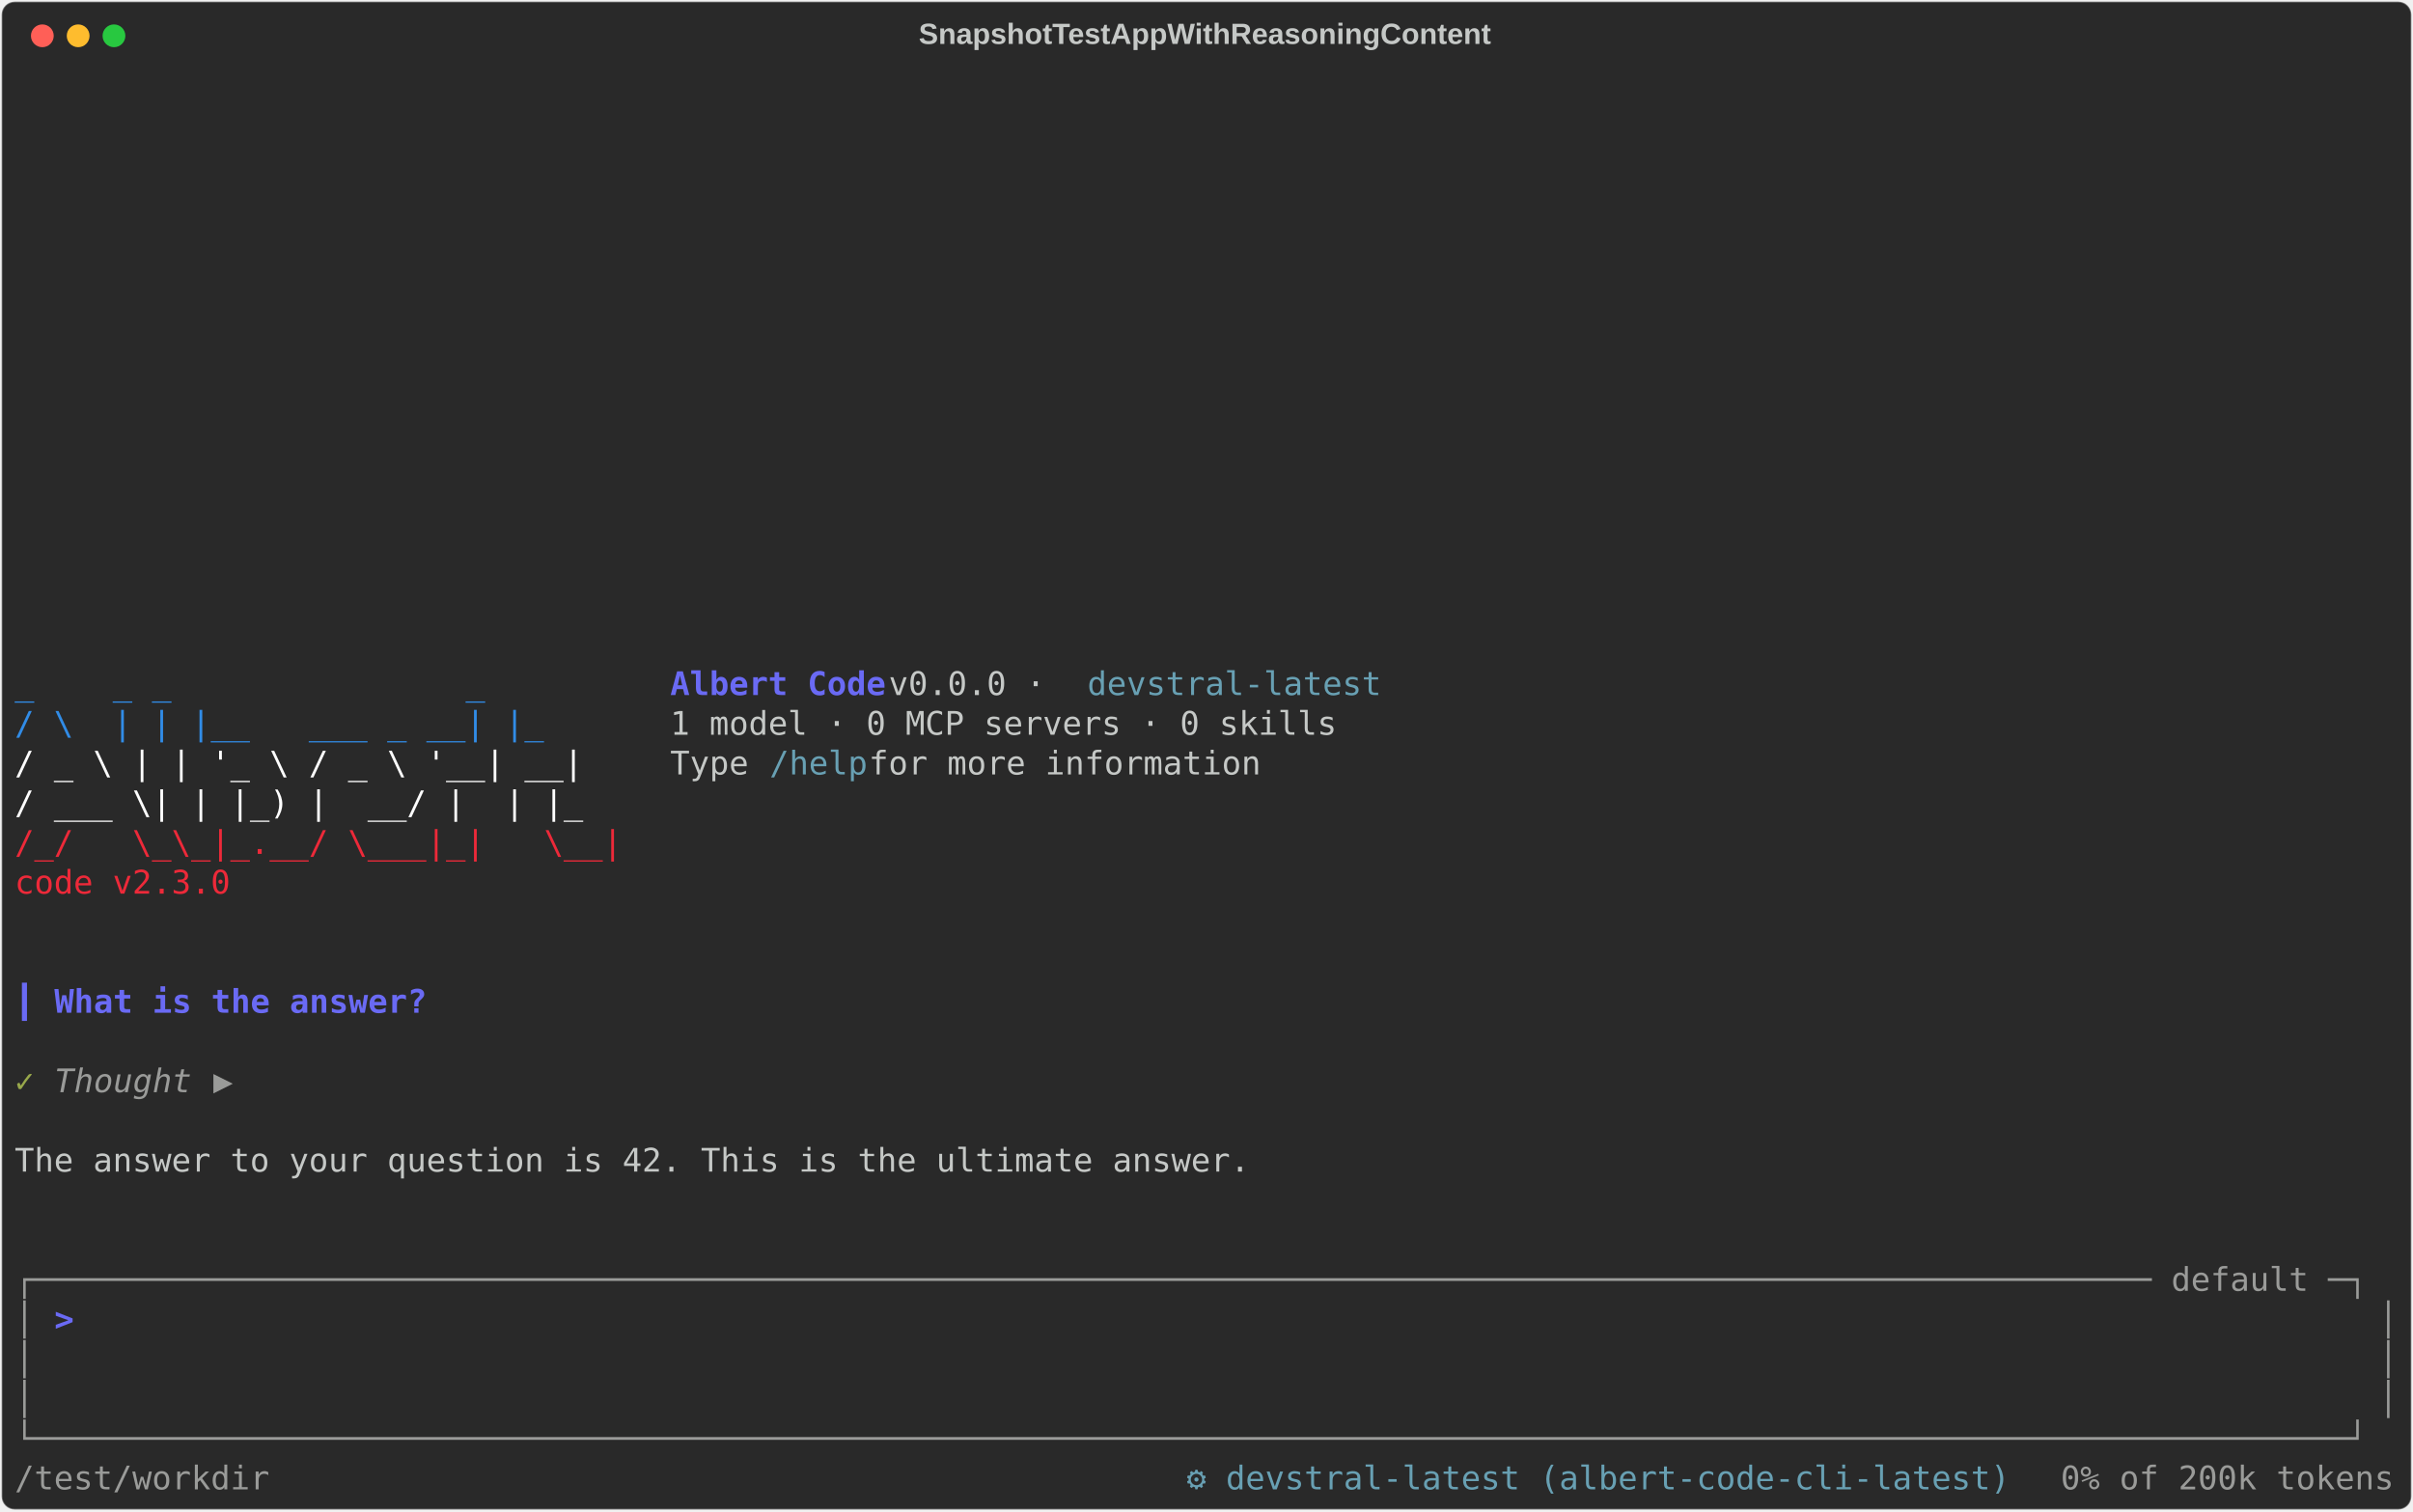
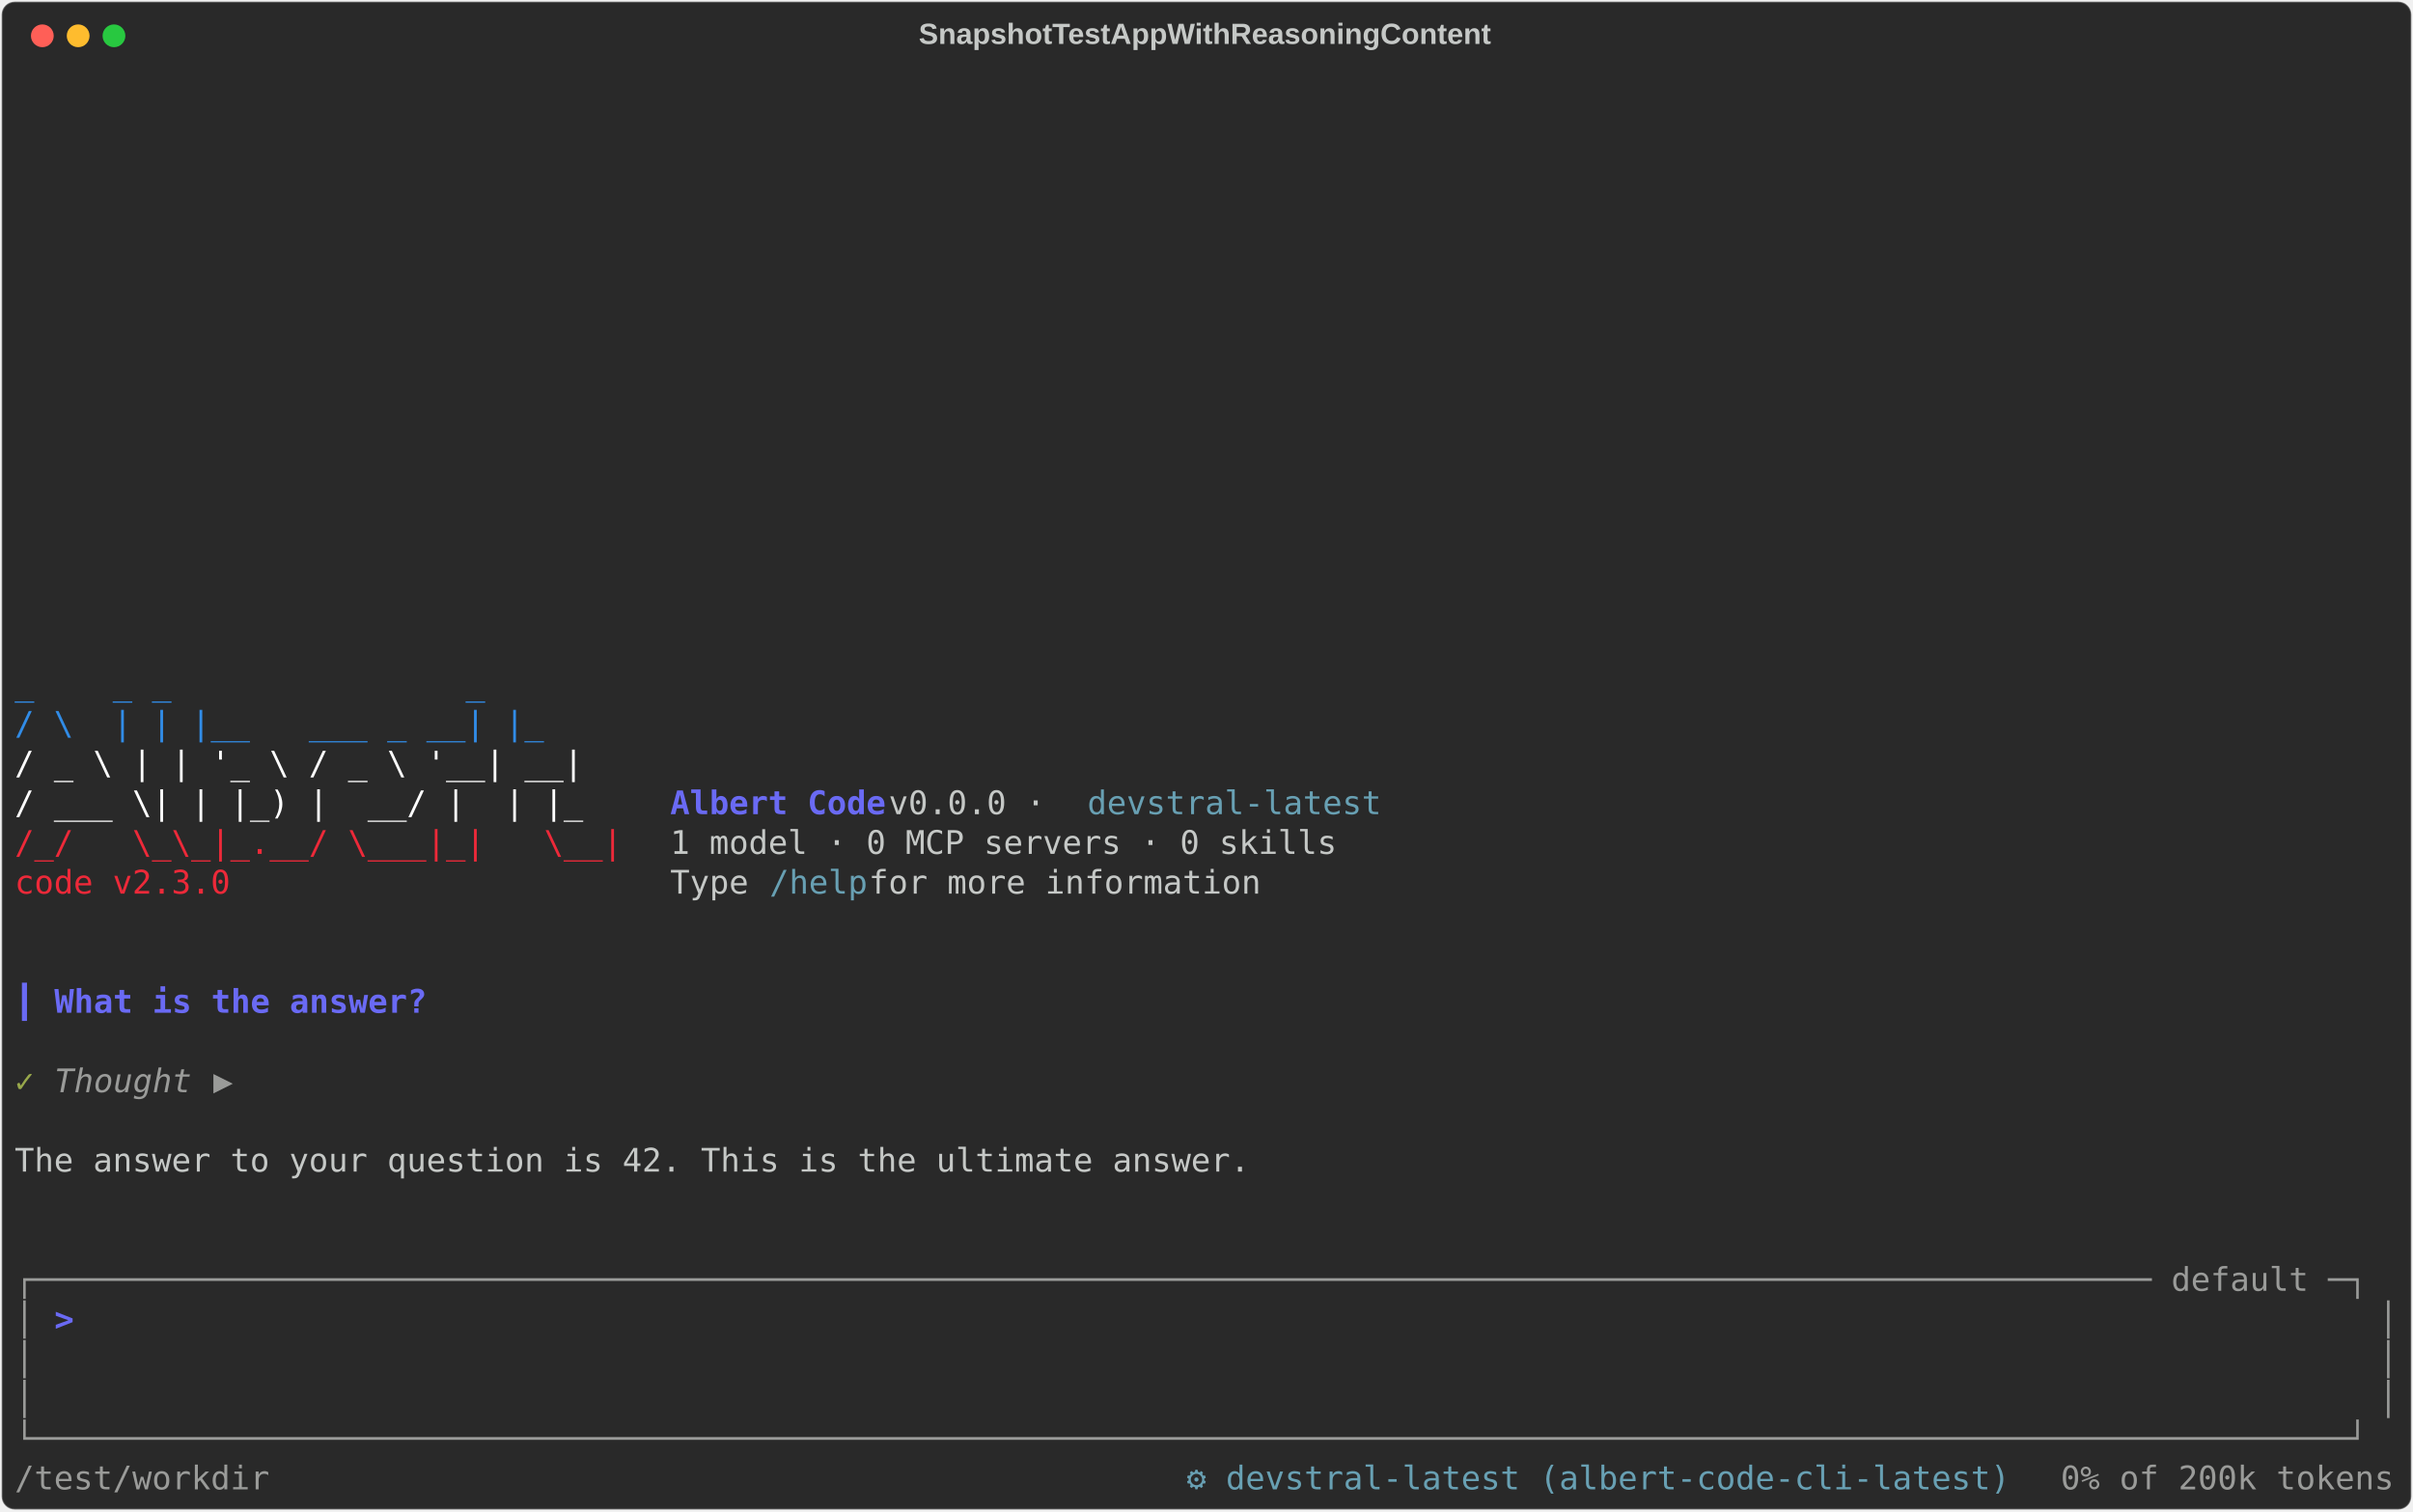
<svg xmlns="http://www.w3.org/2000/svg" class="rich-terminal" viewBox="0 0 1482 928.4">
  <style>

    @font-face {
        font-family: "Fira Code";
        src: local("FiraCode-Regular"),
                url("https://cdnjs.cloudflare.com/ajax/libs/firacode/6.2.0/woff2/FiraCode-Regular.woff2") format("woff2"),
                url("https://cdnjs.cloudflare.com/ajax/libs/firacode/6.2.0/woff/FiraCode-Regular.woff") format("woff");
        font-style: normal;
        font-weight: 400;
    }
    @font-face {
        font-family: "Fira Code";
        src: local("FiraCode-Bold"),
                url("https://cdnjs.cloudflare.com/ajax/libs/firacode/6.2.0/woff2/FiraCode-Bold.woff2") format("woff2"),
                url("https://cdnjs.cloudflare.com/ajax/libs/firacode/6.2.0/woff/FiraCode-Bold.woff") format("woff");
        font-style: bold;
        font-weight: 700;
    }

    .terminal-matrix {
        font-family: Fira Code, monospace;
        font-size: 20px;
        line-height: 24.4px;
        font-variant-east-asian: full-width;
    }

    .terminal-title {
        font-size: 18px;
        font-weight: bold;
        font-family: arial;
    }

    .terminal-r1 { fill: #c5c8c6 }
.terminal-r2 { fill: #318ce7 }
- .terminal-r3 { fill: #6a6af4;font-weight: bold }
- .terminal-r4 { fill: #68a0b3 }
- .terminal-r5 { fill: #ffffff }
+ .terminal-r3 { fill: #ffffff }
+ .terminal-r4 { fill: #6a6af4;font-weight: bold }
+ .terminal-r5 { fill: #68a0b3 }
.terminal-r6 { fill: #ed2939 }
.terminal-r7 { fill: #6a6af4 }
.terminal-r8 { fill: #98a84b }
.terminal-r9 { fill: #9a9b99;font-style: italic; }
.terminal-r10 { fill: #9a9b99 }
    </style>
  <defs>
    <clipPath id="terminal-clip-terminal">
      <rect x="0" y="0" width="1463.0" height="877.4" />
    </clipPath>
    <clipPath id="terminal-line-0">
      <rect x="0" y="1.5" width="1464" height="24.65" />
    </clipPath>
    <clipPath id="terminal-line-1">
      <rect x="0" y="25.9" width="1464" height="24.65" />
    </clipPath>
    <clipPath id="terminal-line-2">
      <rect x="0" y="50.3" width="1464" height="24.65" />
    </clipPath>
    <clipPath id="terminal-line-3">
      <rect x="0" y="74.7" width="1464" height="24.65" />
    </clipPath>
    <clipPath id="terminal-line-4">
      <rect x="0" y="99.1" width="1464" height="24.65" />
    </clipPath>
    <clipPath id="terminal-line-5">
      <rect x="0" y="123.5" width="1464" height="24.65" />
    </clipPath>
    <clipPath id="terminal-line-6">
      <rect x="0" y="147.9" width="1464" height="24.65" />
    </clipPath>
    <clipPath id="terminal-line-7">
      <rect x="0" y="172.3" width="1464" height="24.65" />
    </clipPath>
    <clipPath id="terminal-line-8">
      <rect x="0" y="196.7" width="1464" height="24.65" />
    </clipPath>
    <clipPath id="terminal-line-9">
      <rect x="0" y="221.1" width="1464" height="24.65" />
    </clipPath>
    <clipPath id="terminal-line-10">
      <rect x="0" y="245.5" width="1464" height="24.65" />
    </clipPath>
    <clipPath id="terminal-line-11">
      <rect x="0" y="269.9" width="1464" height="24.65" />
    </clipPath>
    <clipPath id="terminal-line-12">
      <rect x="0" y="294.3" width="1464" height="24.65" />
    </clipPath>
    <clipPath id="terminal-line-13">
      <rect x="0" y="318.7" width="1464" height="24.65" />
    </clipPath>
    <clipPath id="terminal-line-14">
      <rect x="0" y="343.1" width="1464" height="24.65" />
    </clipPath>
    <clipPath id="terminal-line-15">
      <rect x="0" y="367.5" width="1464" height="24.65" />
    </clipPath>
    <clipPath id="terminal-line-16">
      <rect x="0" y="391.9" width="1464" height="24.65" />
    </clipPath>
    <clipPath id="terminal-line-17">
      <rect x="0" y="416.3" width="1464" height="24.65" />
    </clipPath>
    <clipPath id="terminal-line-18">
      <rect x="0" y="440.7" width="1464" height="24.65" />
    </clipPath>
    <clipPath id="terminal-line-19">
      <rect x="0" y="465.1" width="1464" height="24.65" />
    </clipPath>
    <clipPath id="terminal-line-20">
      <rect x="0" y="489.5" width="1464" height="24.65" />
    </clipPath>
    <clipPath id="terminal-line-21">
      <rect x="0" y="513.9" width="1464" height="24.65" />
    </clipPath>
    <clipPath id="terminal-line-22">
      <rect x="0" y="538.3" width="1464" height="24.65" />
    </clipPath>
    <clipPath id="terminal-line-23">
      <rect x="0" y="562.7" width="1464" height="24.65" />
    </clipPath>
    <clipPath id="terminal-line-24">
      <rect x="0" y="587.1" width="1464" height="24.65" />
    </clipPath>
    <clipPath id="terminal-line-25">
      <rect x="0" y="611.5" width="1464" height="24.65" />
    </clipPath>
    <clipPath id="terminal-line-26">
      <rect x="0" y="635.9" width="1464" height="24.65" />
    </clipPath>
    <clipPath id="terminal-line-27">
      <rect x="0" y="660.3" width="1464" height="24.65" />
    </clipPath>
    <clipPath id="terminal-line-28">
      <rect x="0" y="684.7" width="1464" height="24.65" />
    </clipPath>
    <clipPath id="terminal-line-29">
      <rect x="0" y="709.1" width="1464" height="24.65" />
    </clipPath>
    <clipPath id="terminal-line-30">
      <rect x="0" y="733.5" width="1464" height="24.65" />
    </clipPath>
    <clipPath id="terminal-line-31">
      <rect x="0" y="757.9" width="1464" height="24.65" />
    </clipPath>
    <clipPath id="terminal-line-32">
      <rect x="0" y="782.3" width="1464" height="24.65" />
    </clipPath>
    <clipPath id="terminal-line-33">
      <rect x="0" y="806.7" width="1464" height="24.65" />
    </clipPath>
    <clipPath id="terminal-line-34">
      <rect x="0" y="831.1" width="1464" height="24.65" />
    </clipPath>
  </defs>
  <rect fill="#292929" stroke="rgba(255,255,255,0.35)" stroke-width="1" x="1" y="1" width="1480" height="926.4" rx="8" />
  <text class="terminal-title" fill="#c5c8c6" text-anchor="middle" x="740" y="27">SnapshotTestAppWithReasoningContent</text>
  <g transform="translate(26,22)">
    <circle cx="0" cy="0" r="7" fill="#ff5f57" />
    <circle cx="22" cy="0" r="7" fill="#febc2e" />
    <circle cx="44" cy="0" r="7" fill="#28c840" />
  </g>
  <g transform="translate(9, 41)" clip-path="url(#terminal-clip-terminal)">
    <g class="terminal-matrix">
      <text class="terminal-r1" x="1464" y="20" textLength="12.2" clip-path="url(#terminal-line-0)">
</text>
      <text class="terminal-r1" x="1464" y="44.4" textLength="12.2" clip-path="url(#terminal-line-1)">
</text>
      <text class="terminal-r1" x="1464" y="68.8" textLength="12.2" clip-path="url(#terminal-line-2)">
</text>
      <text class="terminal-r1" x="1464" y="93.2" textLength="12.2" clip-path="url(#terminal-line-3)">
</text>
      <text class="terminal-r1" x="1464" y="117.6" textLength="12.2" clip-path="url(#terminal-line-4)">
</text>
      <text class="terminal-r1" x="1464" y="142" textLength="12.2" clip-path="url(#terminal-line-5)">
</text>
      <text class="terminal-r1" x="1464" y="166.4" textLength="12.2" clip-path="url(#terminal-line-6)">
</text>
      <text class="terminal-r1" x="1464" y="190.8" textLength="12.2" clip-path="url(#terminal-line-7)">
</text>
      <text class="terminal-r1" x="1464" y="215.2" textLength="12.2" clip-path="url(#terminal-line-8)">
</text>
      <text class="terminal-r1" x="1464" y="239.6" textLength="12.2" clip-path="url(#terminal-line-9)">
</text>
      <text class="terminal-r1" x="1464" y="264" textLength="12.2" clip-path="url(#terminal-line-10)">
</text>
      <text class="terminal-r1" x="1464" y="288.4" textLength="12.2" clip-path="url(#terminal-line-11)">
</text>
      <text class="terminal-r1" x="1464" y="312.8" textLength="12.2" clip-path="url(#terminal-line-12)">
</text>
      <text class="terminal-r1" x="1464" y="337.2" textLength="12.2" clip-path="url(#terminal-line-13)">
</text>
      <text class="terminal-r1" x="1464" y="361.6" textLength="12.2" clip-path="url(#terminal-line-14)">
</text>
      <text class="terminal-r2" x="0" y="386" textLength="378.2" clip-path="url(#terminal-line-15)">    _    _ _               _   </text>
-       <text class="terminal-r3" x="402.6" y="386" textLength="134.2" clip-path="url(#terminal-line-15)">Albert Code</text>
-       <text class="terminal-r1" x="536.8" y="386" textLength="122" clip-path="url(#terminal-line-15)"> v0.0.0 · </text>
-       <text class="terminal-r4" x="658.8" y="386" textLength="183" clip-path="url(#terminal-line-15)">devstral-latest</text>
      <text class="terminal-r1" x="1464" y="386" textLength="12.2" clip-path="url(#terminal-line-15)">
</text>
      <text class="terminal-r2" x="0" y="410.4" textLength="378.2" clip-path="url(#terminal-line-16)">   / \  | | |__   ___ _ __| |_ </text>
-       <text class="terminal-r1" x="402.6" y="410.4" textLength="414.8" clip-path="url(#terminal-line-16)">1 model · 0 MCP servers · 0 skills</text>
      <text class="terminal-r1" x="1464" y="410.4" textLength="12.2" clip-path="url(#terminal-line-16)">
</text>
-       <text class="terminal-r5" x="0" y="434.8" textLength="378.2" clip-path="url(#terminal-line-17)">  / _ \ | | '_ \ / _ \ '__| __|</text>
-       <text class="terminal-r1" x="402.6" y="434.8" textLength="61" clip-path="url(#terminal-line-17)">Type </text>
-       <text class="terminal-r4" x="463.6" y="434.8" textLength="61" clip-path="url(#terminal-line-17)">/help</text>
-       <text class="terminal-r1" x="524.6" y="434.8" textLength="256.2" clip-path="url(#terminal-line-17)"> for more information</text>
+       <text class="terminal-r3" x="0" y="434.8" textLength="378.2" clip-path="url(#terminal-line-17)">  / _ \ | | '_ \ / _ \ '__| __|</text>
      <text class="terminal-r1" x="1464" y="434.8" textLength="12.2" clip-path="url(#terminal-line-17)">
</text>
-       <text class="terminal-r5" x="0" y="459.2" textLength="378.2" clip-path="url(#terminal-line-18)"> / ___ \| | |_) |  __/ |  | |_ </text>
+       <text class="terminal-r3" x="0" y="459.2" textLength="378.2" clip-path="url(#terminal-line-18)"> / ___ \| | |_) |  __/ |  | |_ </text>
+       <text class="terminal-r4" x="402.6" y="459.2" textLength="134.2" clip-path="url(#terminal-line-18)">Albert Code</text>
+       <text class="terminal-r1" x="536.8" y="459.2" textLength="122" clip-path="url(#terminal-line-18)"> v0.0.0 · </text>
+       <text class="terminal-r5" x="658.8" y="459.2" textLength="183" clip-path="url(#terminal-line-18)">devstral-latest</text>
      <text class="terminal-r1" x="1464" y="459.2" textLength="12.2" clip-path="url(#terminal-line-18)">
</text>
      <text class="terminal-r6" x="0" y="483.6" textLength="378.2" clip-path="url(#terminal-line-19)">/_/   \_\_|_.__/ \___|_|   \__|</text>
+       <text class="terminal-r1" x="402.6" y="483.6" textLength="414.8" clip-path="url(#terminal-line-19)">1 model · 0 MCP servers · 0 skills</text>
      <text class="terminal-r1" x="1464" y="483.6" textLength="12.2" clip-path="url(#terminal-line-19)">
</text>
      <text class="terminal-r6" x="0" y="508" textLength="353.8" clip-path="url(#terminal-line-20)">                  code v2.3.0</text>
+       <text class="terminal-r1" x="402.6" y="508" textLength="61" clip-path="url(#terminal-line-20)">Type </text>
+       <text class="terminal-r5" x="463.6" y="508" textLength="61" clip-path="url(#terminal-line-20)">/help</text>
+       <text class="terminal-r1" x="524.6" y="508" textLength="256.2" clip-path="url(#terminal-line-20)"> for more information</text>
      <text class="terminal-r1" x="1464" y="508" textLength="12.2" clip-path="url(#terminal-line-20)">
</text>
      <text class="terminal-r1" x="1464" y="532.4" textLength="12.2" clip-path="url(#terminal-line-21)">
</text>
      <text class="terminal-r1" x="1464" y="556.8" textLength="12.2" clip-path="url(#terminal-line-22)">
</text>
      <text class="terminal-r7" x="0" y="581.2" textLength="12.2" clip-path="url(#terminal-line-23)">┃</text>
-       <text class="terminal-r3" x="24.4" y="581.2" textLength="231.8" clip-path="url(#terminal-line-23)">What is the answer?</text>
+       <text class="terminal-r4" x="24.4" y="581.2" textLength="231.8" clip-path="url(#terminal-line-23)">What is the answer?</text>
      <text class="terminal-r1" x="1464" y="581.2" textLength="12.2" clip-path="url(#terminal-line-23)">
</text>
      <text class="terminal-r1" x="1464" y="605.6" textLength="12.2" clip-path="url(#terminal-line-24)">
</text>
      <text class="terminal-r8" x="0" y="630" textLength="12.2" clip-path="url(#terminal-line-25)">✓</text>
      <text class="terminal-r9" x="24.4" y="630" textLength="85.4" clip-path="url(#terminal-line-25)">Thought</text>
      <text class="terminal-r9" x="122" y="630" textLength="12.2" clip-path="url(#terminal-line-25)">▶</text>
      <text class="terminal-r1" x="1464" y="630" textLength="12.2" clip-path="url(#terminal-line-25)">
</text>
      <text class="terminal-r1" x="1464" y="654.4" textLength="12.2" clip-path="url(#terminal-line-26)">
</text>
      <text class="terminal-r1" x="0" y="678.8" textLength="768.6" clip-path="url(#terminal-line-27)">The answer to your question is 42. This is the ultimate answer.</text>
      <text class="terminal-r1" x="1464" y="678.8" textLength="12.2" clip-path="url(#terminal-line-27)">
</text>
      <text class="terminal-r1" x="1464" y="703.2" textLength="12.2" clip-path="url(#terminal-line-28)">
</text>
      <text class="terminal-r1" x="1464" y="727.6" textLength="12.2" clip-path="url(#terminal-line-29)">
</text>
      <text class="terminal-r10" x="0" y="752" textLength="1464" clip-path="url(#terminal-line-30)">┌──────────────────────────────────────────────────────────────────────────────────────────────────────────── default ─┐</text>
      <text class="terminal-r1" x="1464" y="752" textLength="12.2" clip-path="url(#terminal-line-30)">
</text>
      <text class="terminal-r10" x="0" y="776.4" textLength="12.2" clip-path="url(#terminal-line-31)">│</text>
-       <text class="terminal-r3" x="24.4" y="776.4" textLength="12.2" clip-path="url(#terminal-line-31)">&gt;</text>
+       <text class="terminal-r4" x="24.4" y="776.4" textLength="12.2" clip-path="url(#terminal-line-31)">&gt;</text>
      <text class="terminal-r10" x="1451.8" y="776.4" textLength="12.2" clip-path="url(#terminal-line-31)">│</text>
      <text class="terminal-r1" x="1464" y="776.4" textLength="12.2" clip-path="url(#terminal-line-31)">
</text>
      <text class="terminal-r10" x="0" y="800.8" textLength="12.2" clip-path="url(#terminal-line-32)">│</text>
      <text class="terminal-r10" x="1451.8" y="800.8" textLength="12.2" clip-path="url(#terminal-line-32)">│</text>
      <text class="terminal-r1" x="1464" y="800.8" textLength="12.2" clip-path="url(#terminal-line-32)">
</text>
      <text class="terminal-r10" x="0" y="825.2" textLength="12.2" clip-path="url(#terminal-line-33)">│</text>
      <text class="terminal-r10" x="1451.8" y="825.2" textLength="12.2" clip-path="url(#terminal-line-33)">│</text>
      <text class="terminal-r1" x="1464" y="825.2" textLength="12.2" clip-path="url(#terminal-line-33)">
</text>
      <text class="terminal-r10" x="0" y="849.6" textLength="1464" clip-path="url(#terminal-line-34)">└──────────────────────────────────────────────────────────────────────────────────────────────────────────────────────┘</text>
      <text class="terminal-r1" x="1464" y="849.6" textLength="12.2" clip-path="url(#terminal-line-34)">
</text>
      <text class="terminal-r10" x="0" y="874" textLength="158.6" clip-path="url(#terminal-line-35)">/test/workdir</text>
-       <text class="terminal-r4" x="719.8" y="874" textLength="512.4" clip-path="url(#terminal-line-35)">⚙ devstral-latest (albert-code-cli-latest)</text>
+       <text class="terminal-r5" x="719.8" y="874" textLength="512.4" clip-path="url(#terminal-line-35)">⚙ devstral-latest (albert-code-cli-latest)</text>
      <text class="terminal-r10" x="1256.6" y="874" textLength="207.4" clip-path="url(#terminal-line-35)">0% of 200k tokens</text>
    </g>
  </g>
</svg>
